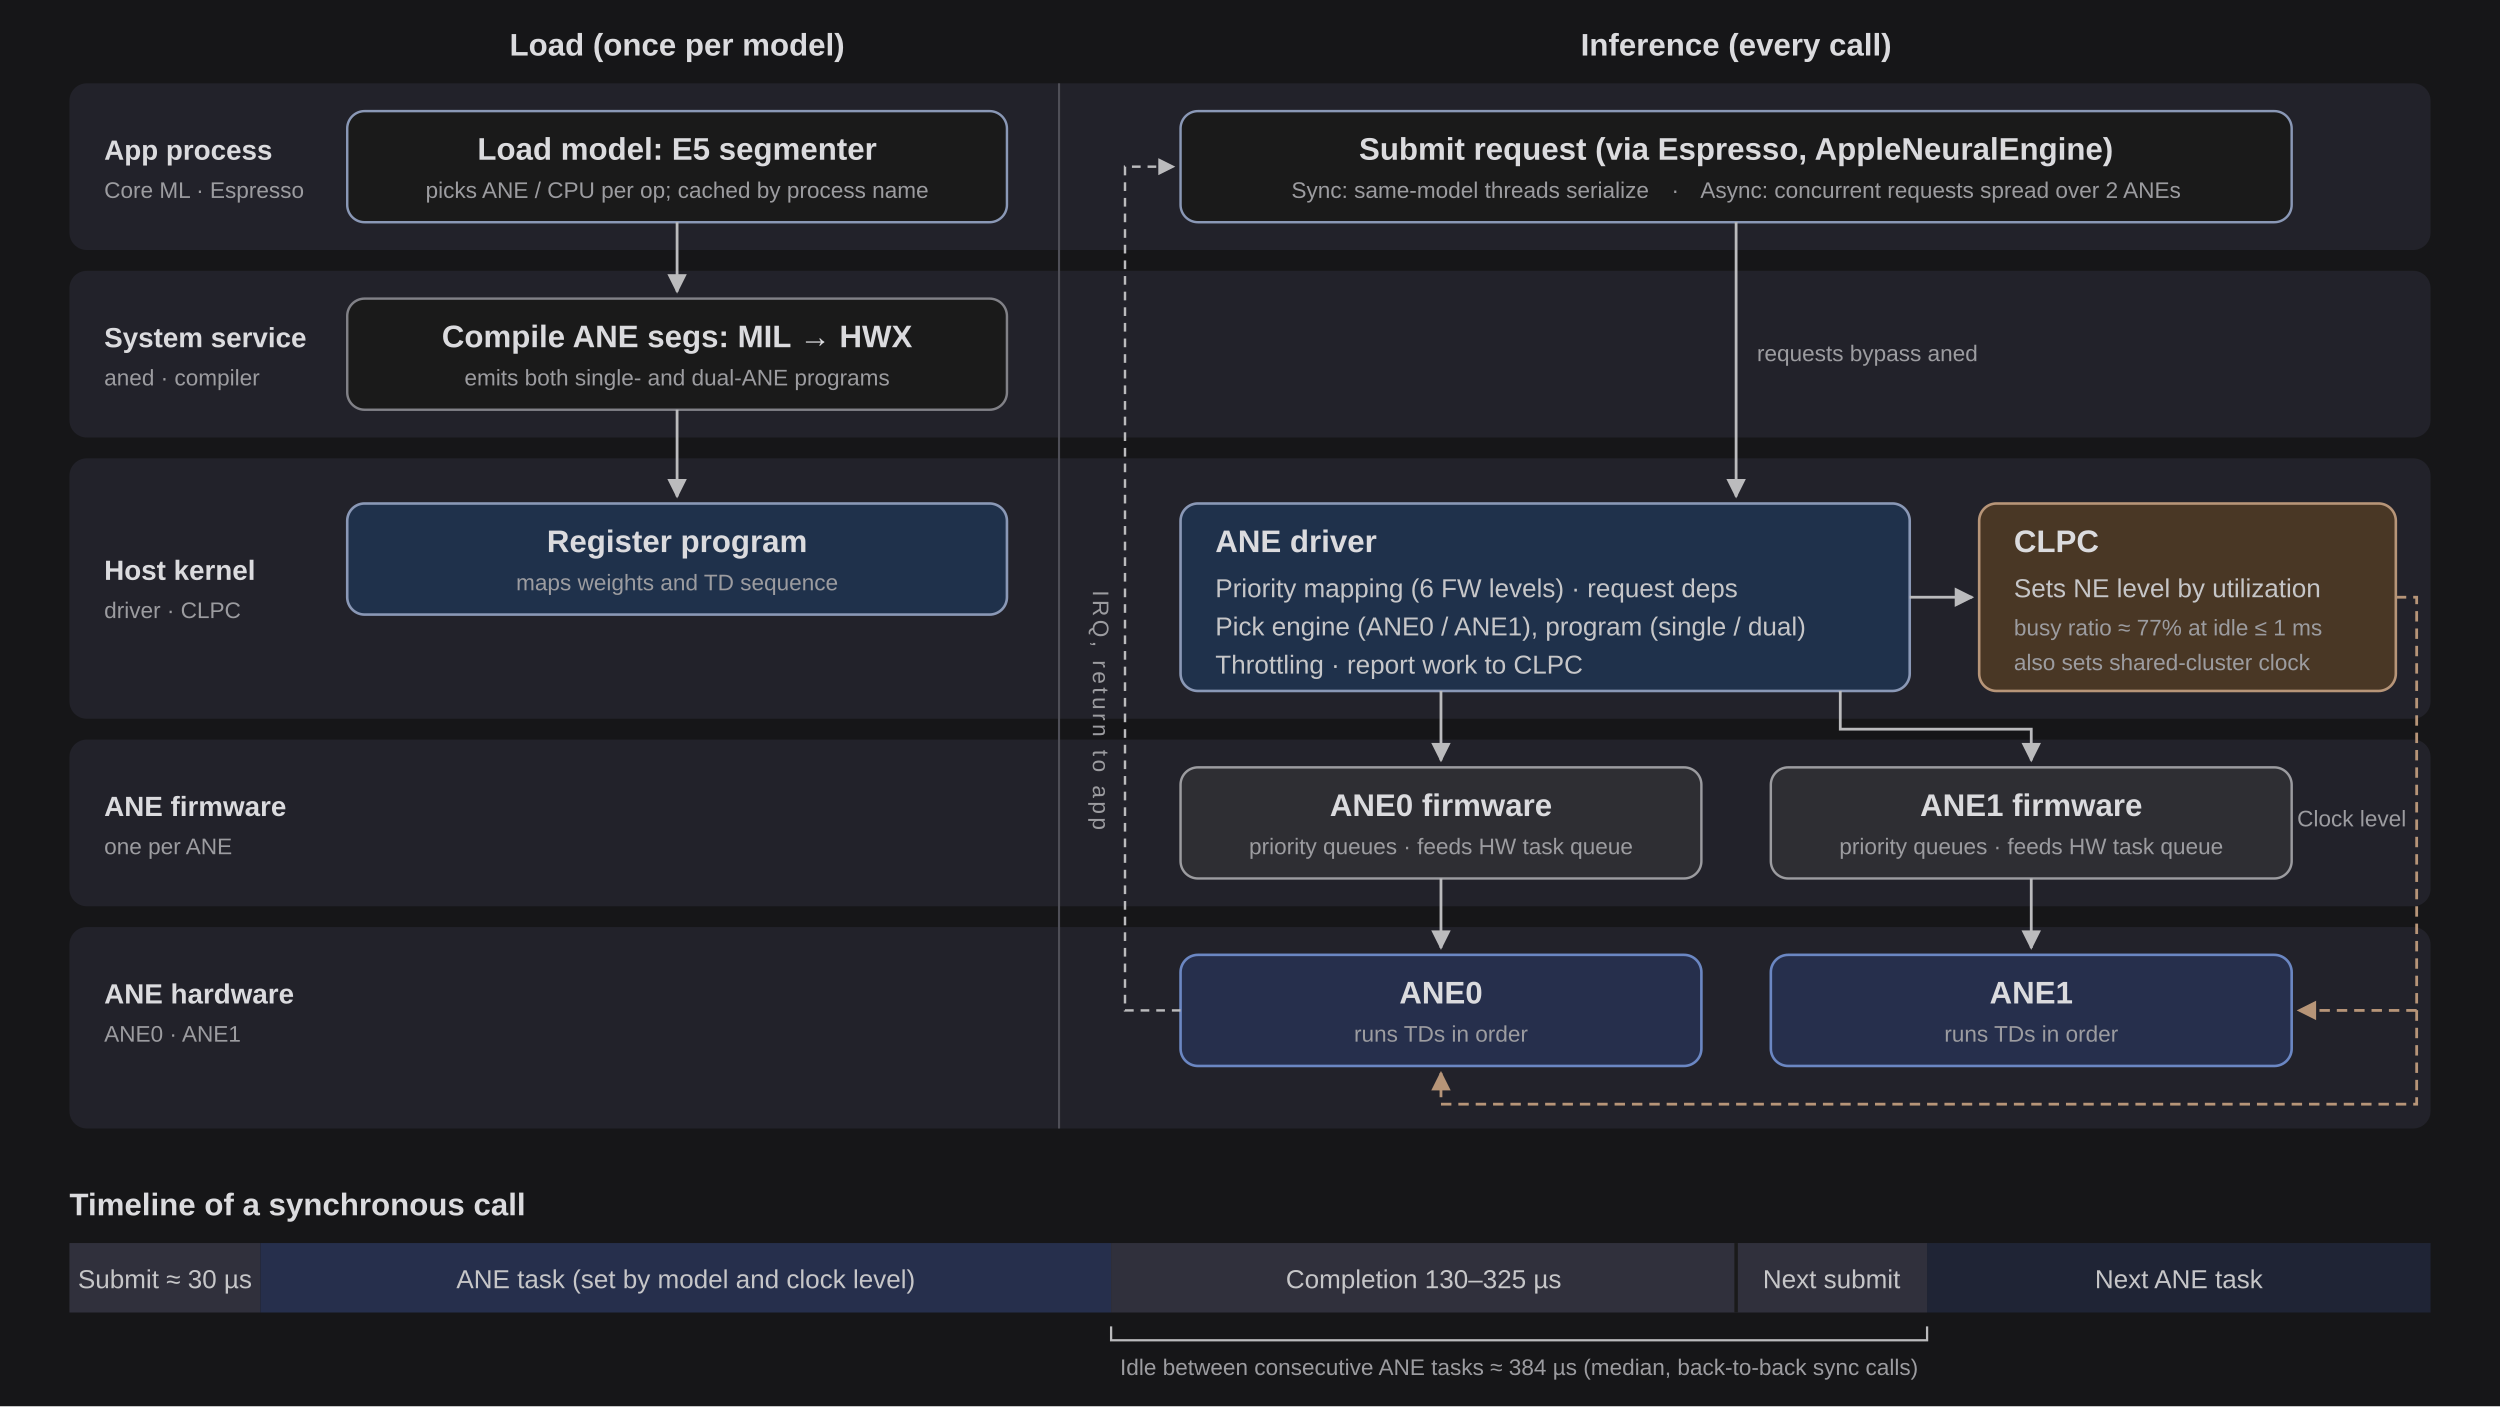
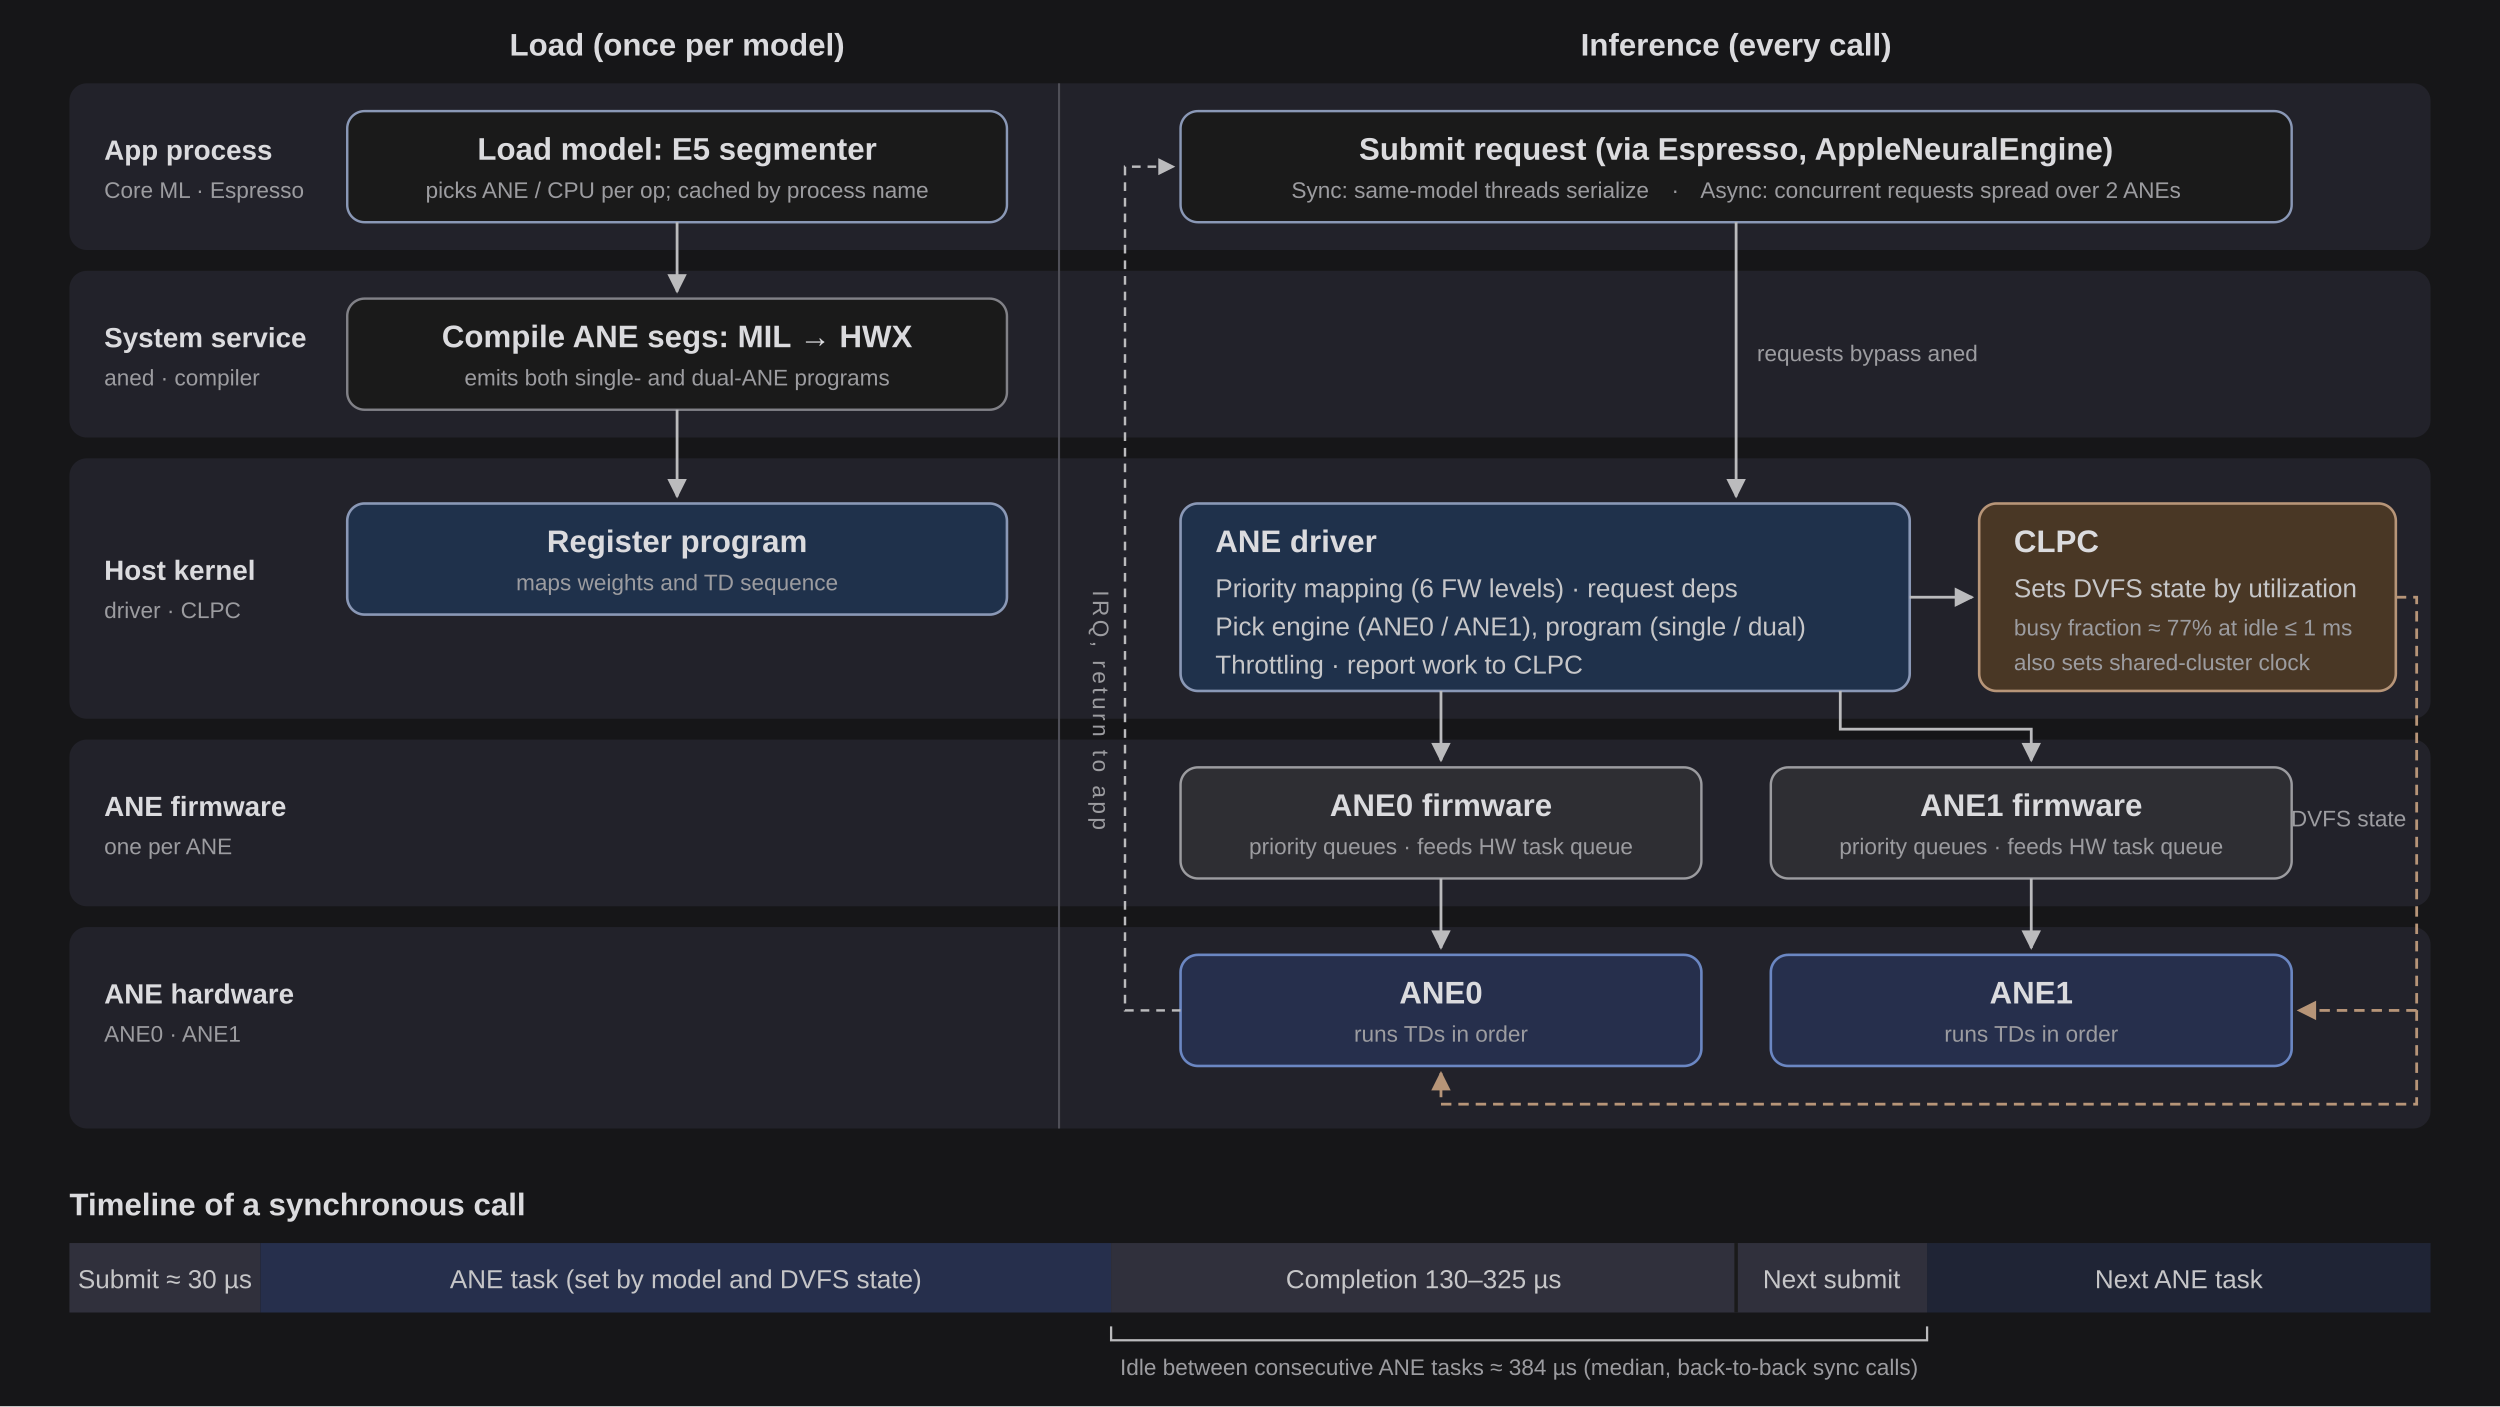
<svg xmlns="http://www.w3.org/2000/svg" viewBox="0 0 1440 810" font-family="Helvetica Neue, PingFang SC, Arial, sans-serif">
  <rect x="0" y="0" width="1440" height="810" fill="#161618" />
  <style>
    text { fill: #dbdbde; }
    .h  { font-size: 18px; font-weight: 600; }
    .lane { font-size: 16px; font-weight: 600; }
    .b  { font-size: 15px; fill: #c6c6c8; }
    .c  { font-size: 13px; fill: #9c9ca0; }
    .mono { font-family: Menlo, SF Mono, monospace; font-size: 13px; fill: #c6c6c8; }
    .mid { text-anchor: middle; }
    .end { text-anchor: end; }
    .band { fill: #22222a; }
    .host { fill: #1a1a1a; stroke: #8a98b6; stroke-width: 1.4; }
    .svc  { fill: #1a1a1a; stroke: #818187; stroke-width: 1.4; }
    .krn  { fill: #1f314b; stroke: #8a98b6; stroke-width: 1.5; }
    .clk  { fill: #493725; stroke: #b79578; stroke-width: 1.5; }
    .fw   { fill: #2e2e33; stroke: #9c9ca0; stroke-width: 1.4; }
    .hw   { fill: #262f4c; stroke: #6b87c3; stroke-width: 1.5; }
    .ln   { stroke: #bbbbbd; stroke-width: 1.6; fill: none; }
    .ret  { stroke: #bbbbbd; stroke-width: 1.4; fill: none; stroke-dasharray: 5 4; }
    .cl   { stroke: #b79578; stroke-width: 1.6; fill: none; stroke-dasharray: 6 4; }
    .seg  { stroke: #1a1a1a; stroke-width: 2; }
  </style>
  <defs>
    <marker id="ar" viewBox="0 0 10 10" refX="9" refY="5" markerWidth="7" markerHeight="7" orient="auto-start-reverse">
      <path d="M0,0 L10,5 L0,10 z" fill="#bbbbbd" />
    </marker>
    <marker id="ac" viewBox="0 0 10 10" refX="9" refY="5" markerWidth="7" markerHeight="7" orient="auto-start-reverse">
      <path d="M0,0 L10,5 L0,10 z" fill="#b79578" />
    </marker>
  </defs>
  <text class="h mid" x="390" y="32">Load (once per model)</text>
  <text class="h mid" x="1000" y="32">Inference (every call)</text>
  <rect class="band" x="40" y="48" width="1360" height="96" rx="10" />
  <rect class="band" x="40" y="156" width="1360" height="96" rx="10" />
  <rect class="band" x="40" y="264" width="1360" height="150" rx="10" />
  <rect class="band" x="40" y="426" width="1360" height="96" rx="10" />
  <rect class="band" x="40" y="534" width="1360" height="116" rx="10" />
  <text class="lane" x="60" y="92">App process</text>
  <text class="c" x="60" y="114">Core ML · Espresso</text>
  <text class="lane" x="60" y="200">System service</text>
  <text class="c" x="60" y="222">aned · compiler</text>
  <text class="lane" x="60" y="334">Host kernel</text>
  <text class="c" x="60" y="356">driver · CLPC</text>
  <text class="lane" x="60" y="470">ANE firmware</text>
  <text class="c" x="60" y="492">one per ANE</text>
  <text class="lane" x="60" y="578">ANE hardware</text>
  <text class="c" x="60" y="600">ANE0 · ANE1</text>
  <rect class="host" x="200" y="64" width="380" height="64" rx="10" />
  <text class="h mid" x="390" y="92">Load model: E5 segmenter</text>
  <text class="c mid" x="390" y="114">picks ANE / CPU per op; cached by process name</text>
  <rect class="svc" x="200" y="172" width="380" height="64" rx="10" />
  <text class="h mid" x="390" y="200">Compile ANE segs: MIL → HWX</text>
  <text class="c mid" x="390" y="222">emits both single- and dual-ANE programs</text>
  <rect class="krn" x="200" y="290" width="380" height="64" rx="10" />
  <text class="h mid" x="390" y="318">Register program</text>
  <text class="c mid" x="390" y="340">maps weights and TD sequence</text>
  <path class="ln" d="M390 128 V168" marker-end="url(#ar)" />
  <path class="ln" d="M390 236 V286" marker-end="url(#ar)" />
  <path d="M610 48 V650" stroke="#4f4f57" stroke-width="1.2" />
  <rect class="host" x="680" y="64" width="640" height="64" rx="10" />
  <text class="h mid" x="1000" y="92">Submit request (via Espresso, AppleNeuralEngine)</text>
  <text class="c mid" x="1000" y="114">Sync: same-model threads serialize　·　Async: concurrent requests spread over 2 ANEs</text>
  <path class="ln" d="M1000 128 V286" marker-end="url(#ar)" />
  <text class="c" x="1012" y="208">requests bypass aned</text>
  <rect class="krn" x="680" y="290" width="420" height="108" rx="10" />
  <text class="h" x="700" y="318">ANE driver</text>
  <text class="b" x="700" y="344">Priority mapping (6 FW levels) · request deps</text>
  <text class="b" x="700" y="366">Pick engine (ANE0 / ANE1), program (single / dual)</text>
  <text class="b" x="700" y="388">Throttling · report work to CLPC</text>
  <rect class="clk" x="1140" y="290" width="240" height="108" rx="10" />
  <text class="h" x="1160" y="318">CLPC</text>
-   <text class="b" x="1160" y="344">Sets NE level by utilization</text>
-   <text class="c" x="1160" y="366">busy ratio ≈ 77% at idle ≤ 1 ms</text>
+   <text class="b" x="1160" y="344">Sets DVFS state by utilization</text>
+   <text class="c" x="1160" y="366">busy fraction ≈ 77% at idle ≤ 1 ms</text>
  <text class="c" x="1160" y="386">also sets shared-cluster clock</text>
  <path class="ln" d="M1100 344 H1136" marker-end="url(#ar)" />
  <rect class="fw" x="680" y="442" width="300" height="64" rx="10" />
  <text class="h mid" x="830" y="470">ANE0 firmware</text>
  <text class="c mid" x="830" y="492">priority queues · feeds HW task queue</text>
  <rect class="fw" x="1020" y="442" width="300" height="64" rx="10" />
  <text class="h mid" x="1170" y="470">ANE1 firmware</text>
  <text class="c mid" x="1170" y="492">priority queues · feeds HW task queue</text>
  <path class="ln" d="M830 398 V438" marker-end="url(#ar)" />
  <path class="ln" d="M1060 398 V420 H1170 V438" marker-end="url(#ar)" />
  <rect class="hw" x="680" y="550" width="300" height="64" rx="10" />
  <text class="h mid" x="830" y="578">ANE0</text>
  <text class="c mid" x="830" y="600">runs TDs in order</text>
  <rect class="hw" x="1020" y="550" width="300" height="64" rx="10" />
  <text class="h mid" x="1170" y="578">ANE1</text>
  <text class="c mid" x="1170" y="600">runs TDs in order</text>
  <path class="ln" d="M830 506 V546" marker-end="url(#ar)" />
  <path class="ln" d="M1170 506 V546" marker-end="url(#ar)" />
  <path class="cl" d="M1380 344 H1392 V582 H1324" marker-end="url(#ac)" />
  <path class="cl" d="M1392 582 V636 H830 V618" marker-end="url(#ac)" />
-   <text class="c end" x="1386" y="476" fill="#b58b68">Clock level</text>
+   <text class="c end" x="1386" y="476" fill="#b58b68">DVFS state</text>
  <path class="ret" d="M680 582 H648 V96 H676" marker-end="url(#ar)" />
  <text class="c" x="634" y="340" writing-mode="tb" style="letter-spacing:2px">IRQ, return to app</text>
  <text class="h" x="40" y="700">Timeline of a synchronous call</text>
  <rect x="40" y="716" width="110" height="40" fill="#30303c" />
  <rect x="150" y="716" width="490" height="40" fill="#262f4c" />
  <rect x="640" y="716" width="360" height="40" fill="#30303c" />
  <rect x="1000" y="716" width="110" height="40" fill="#30303c" />
  <rect x="1110" y="716" width="290" height="40" fill="#262f4c" opacity="0.55" />
  <line x1="1000" y1="716" x2="1000" y2="756" stroke="#1a1a1a" stroke-width="2" />
  <text class="b mid" x="95" y="742">Submit ≈ 30 µs</text>
-   <text class="b mid" x="395" y="742">ANE task (set by model and clock level)</text>
+   <text class="b mid" x="395" y="742">ANE task (set by model and DVFS state)</text>
  <text class="b mid" x="820" y="742">Completion 130–325 µs</text>
  <text class="b mid" x="1055" y="742">Next submit</text>
  <text class="b mid" x="1255" y="742">Next ANE task</text>
  <path d="M640 764 V772 H1110 V764" stroke="#bbbbbd" stroke-width="1.3" fill="none" />
  <text class="c mid" x="875" y="792">Idle between consecutive ANE tasks ≈ 384 µs (median, back-to-back sync calls)</text>
</svg>
